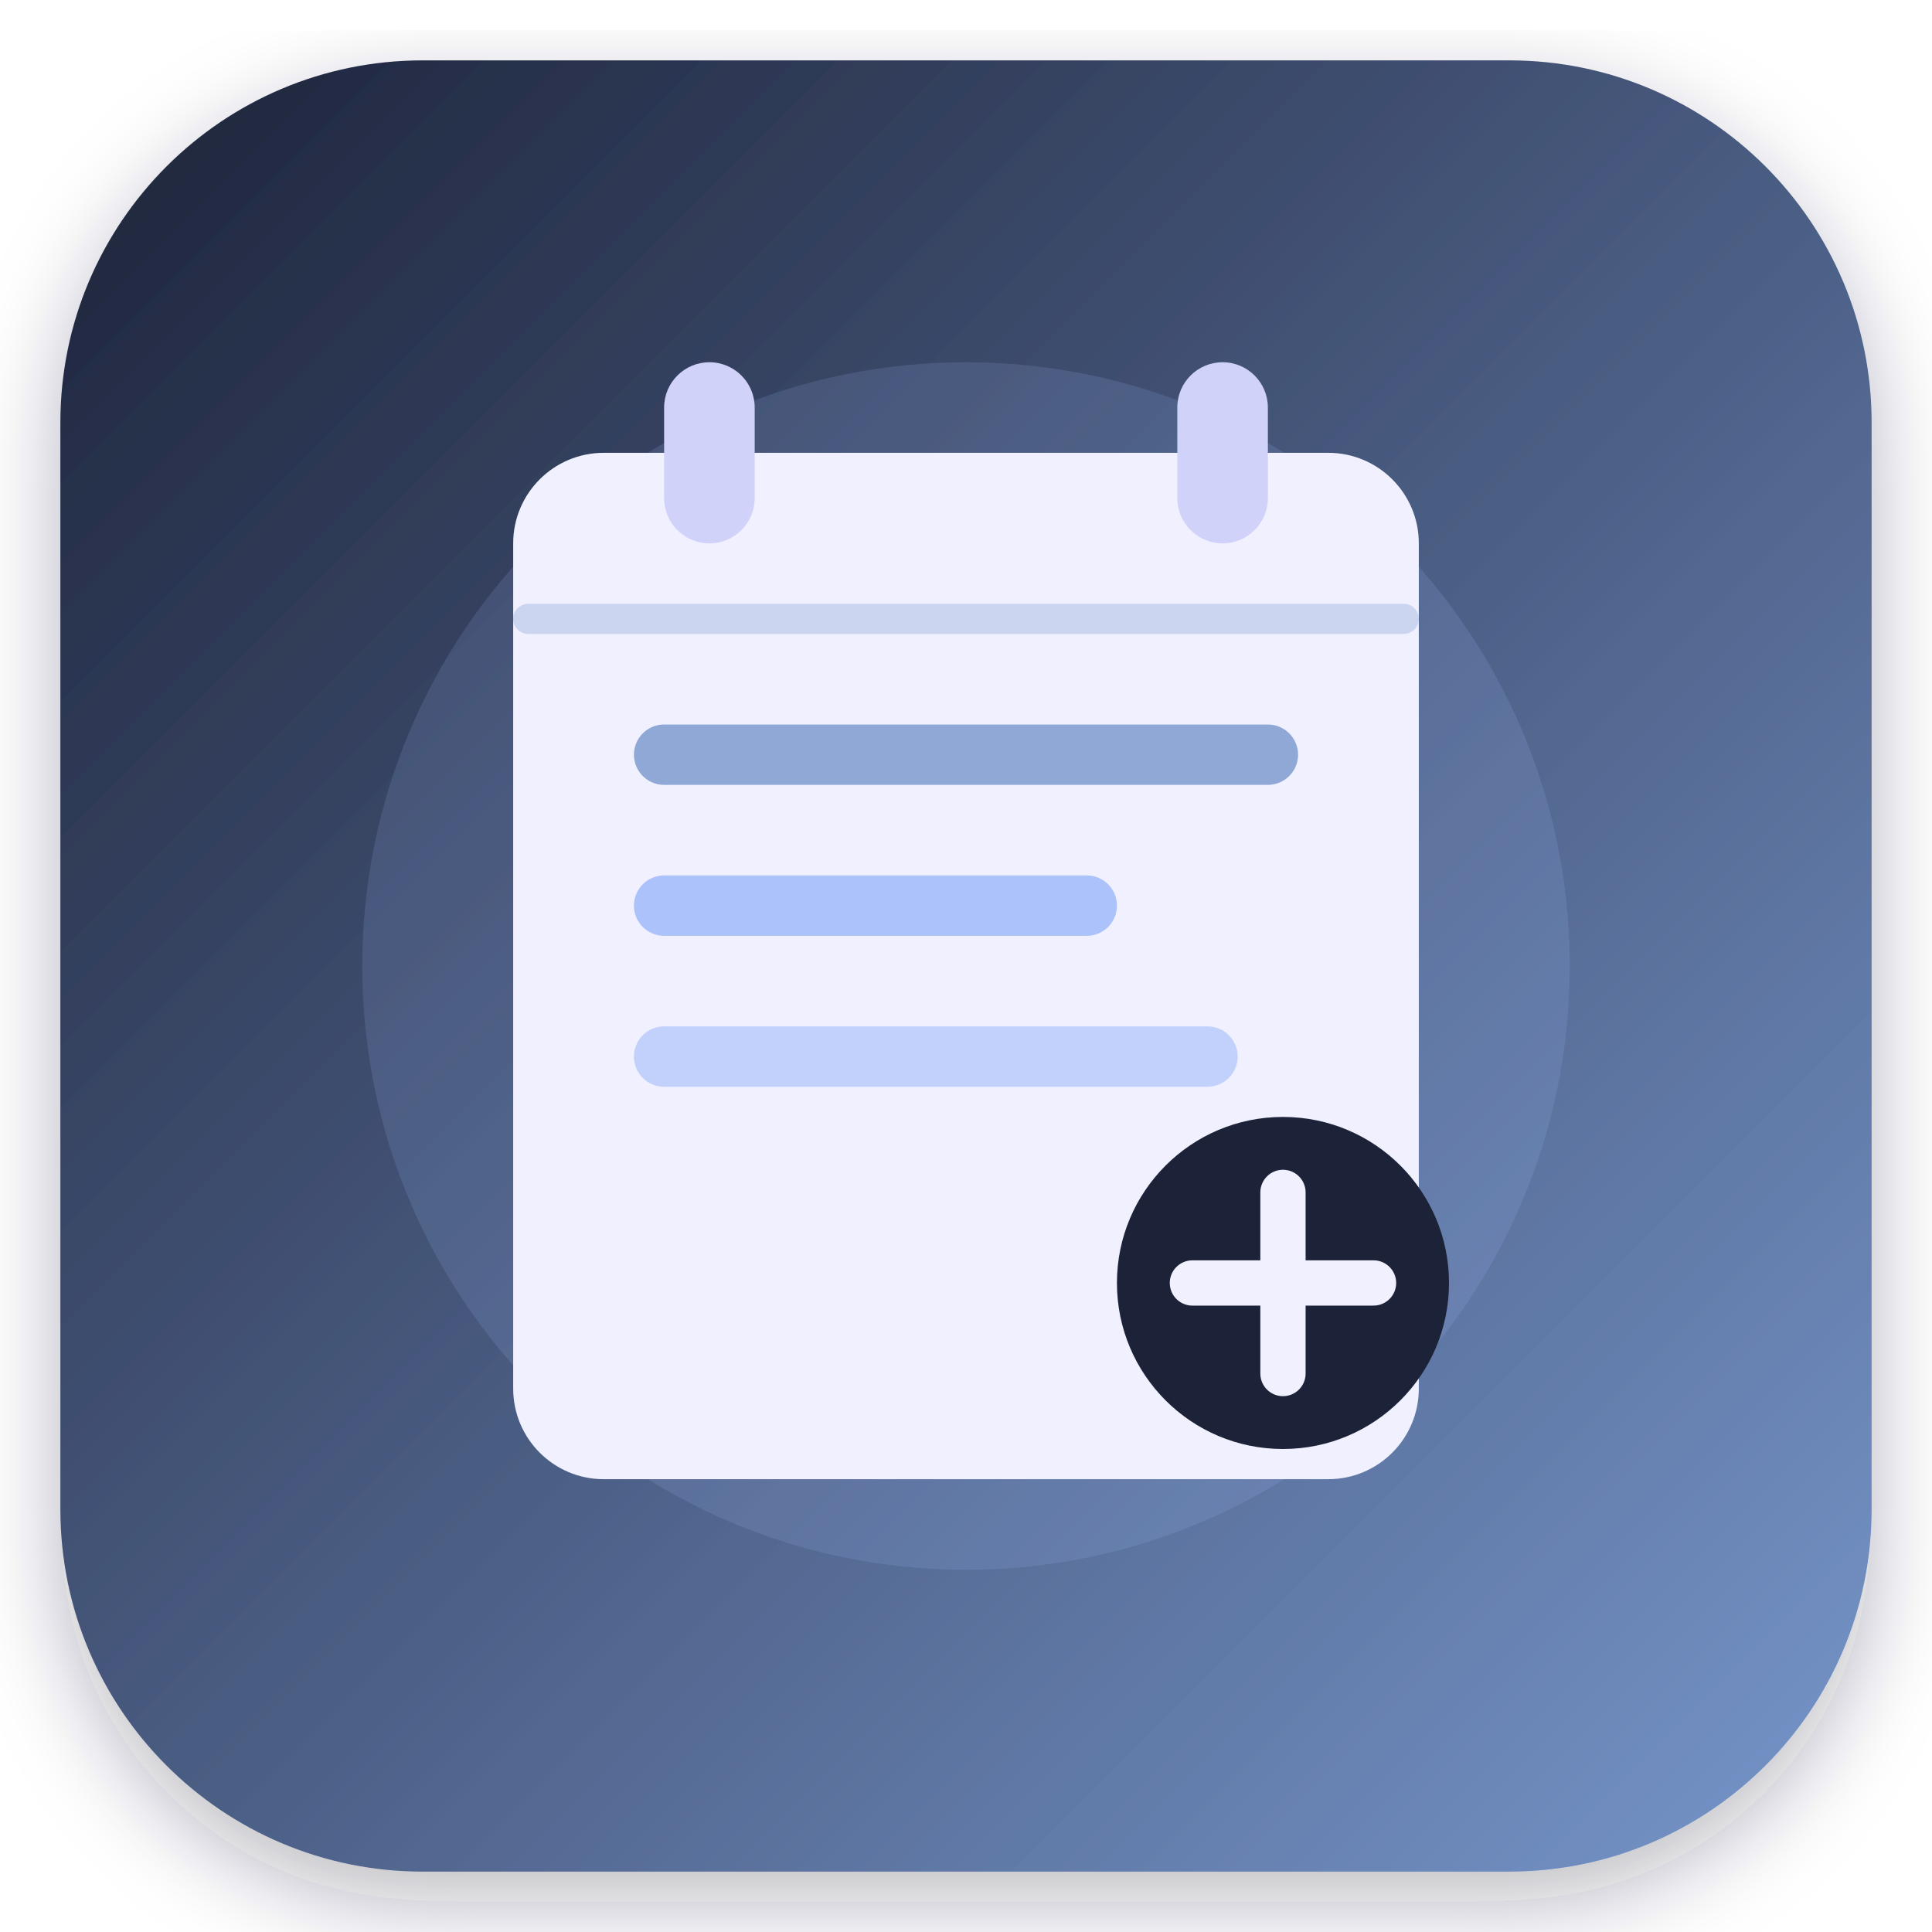
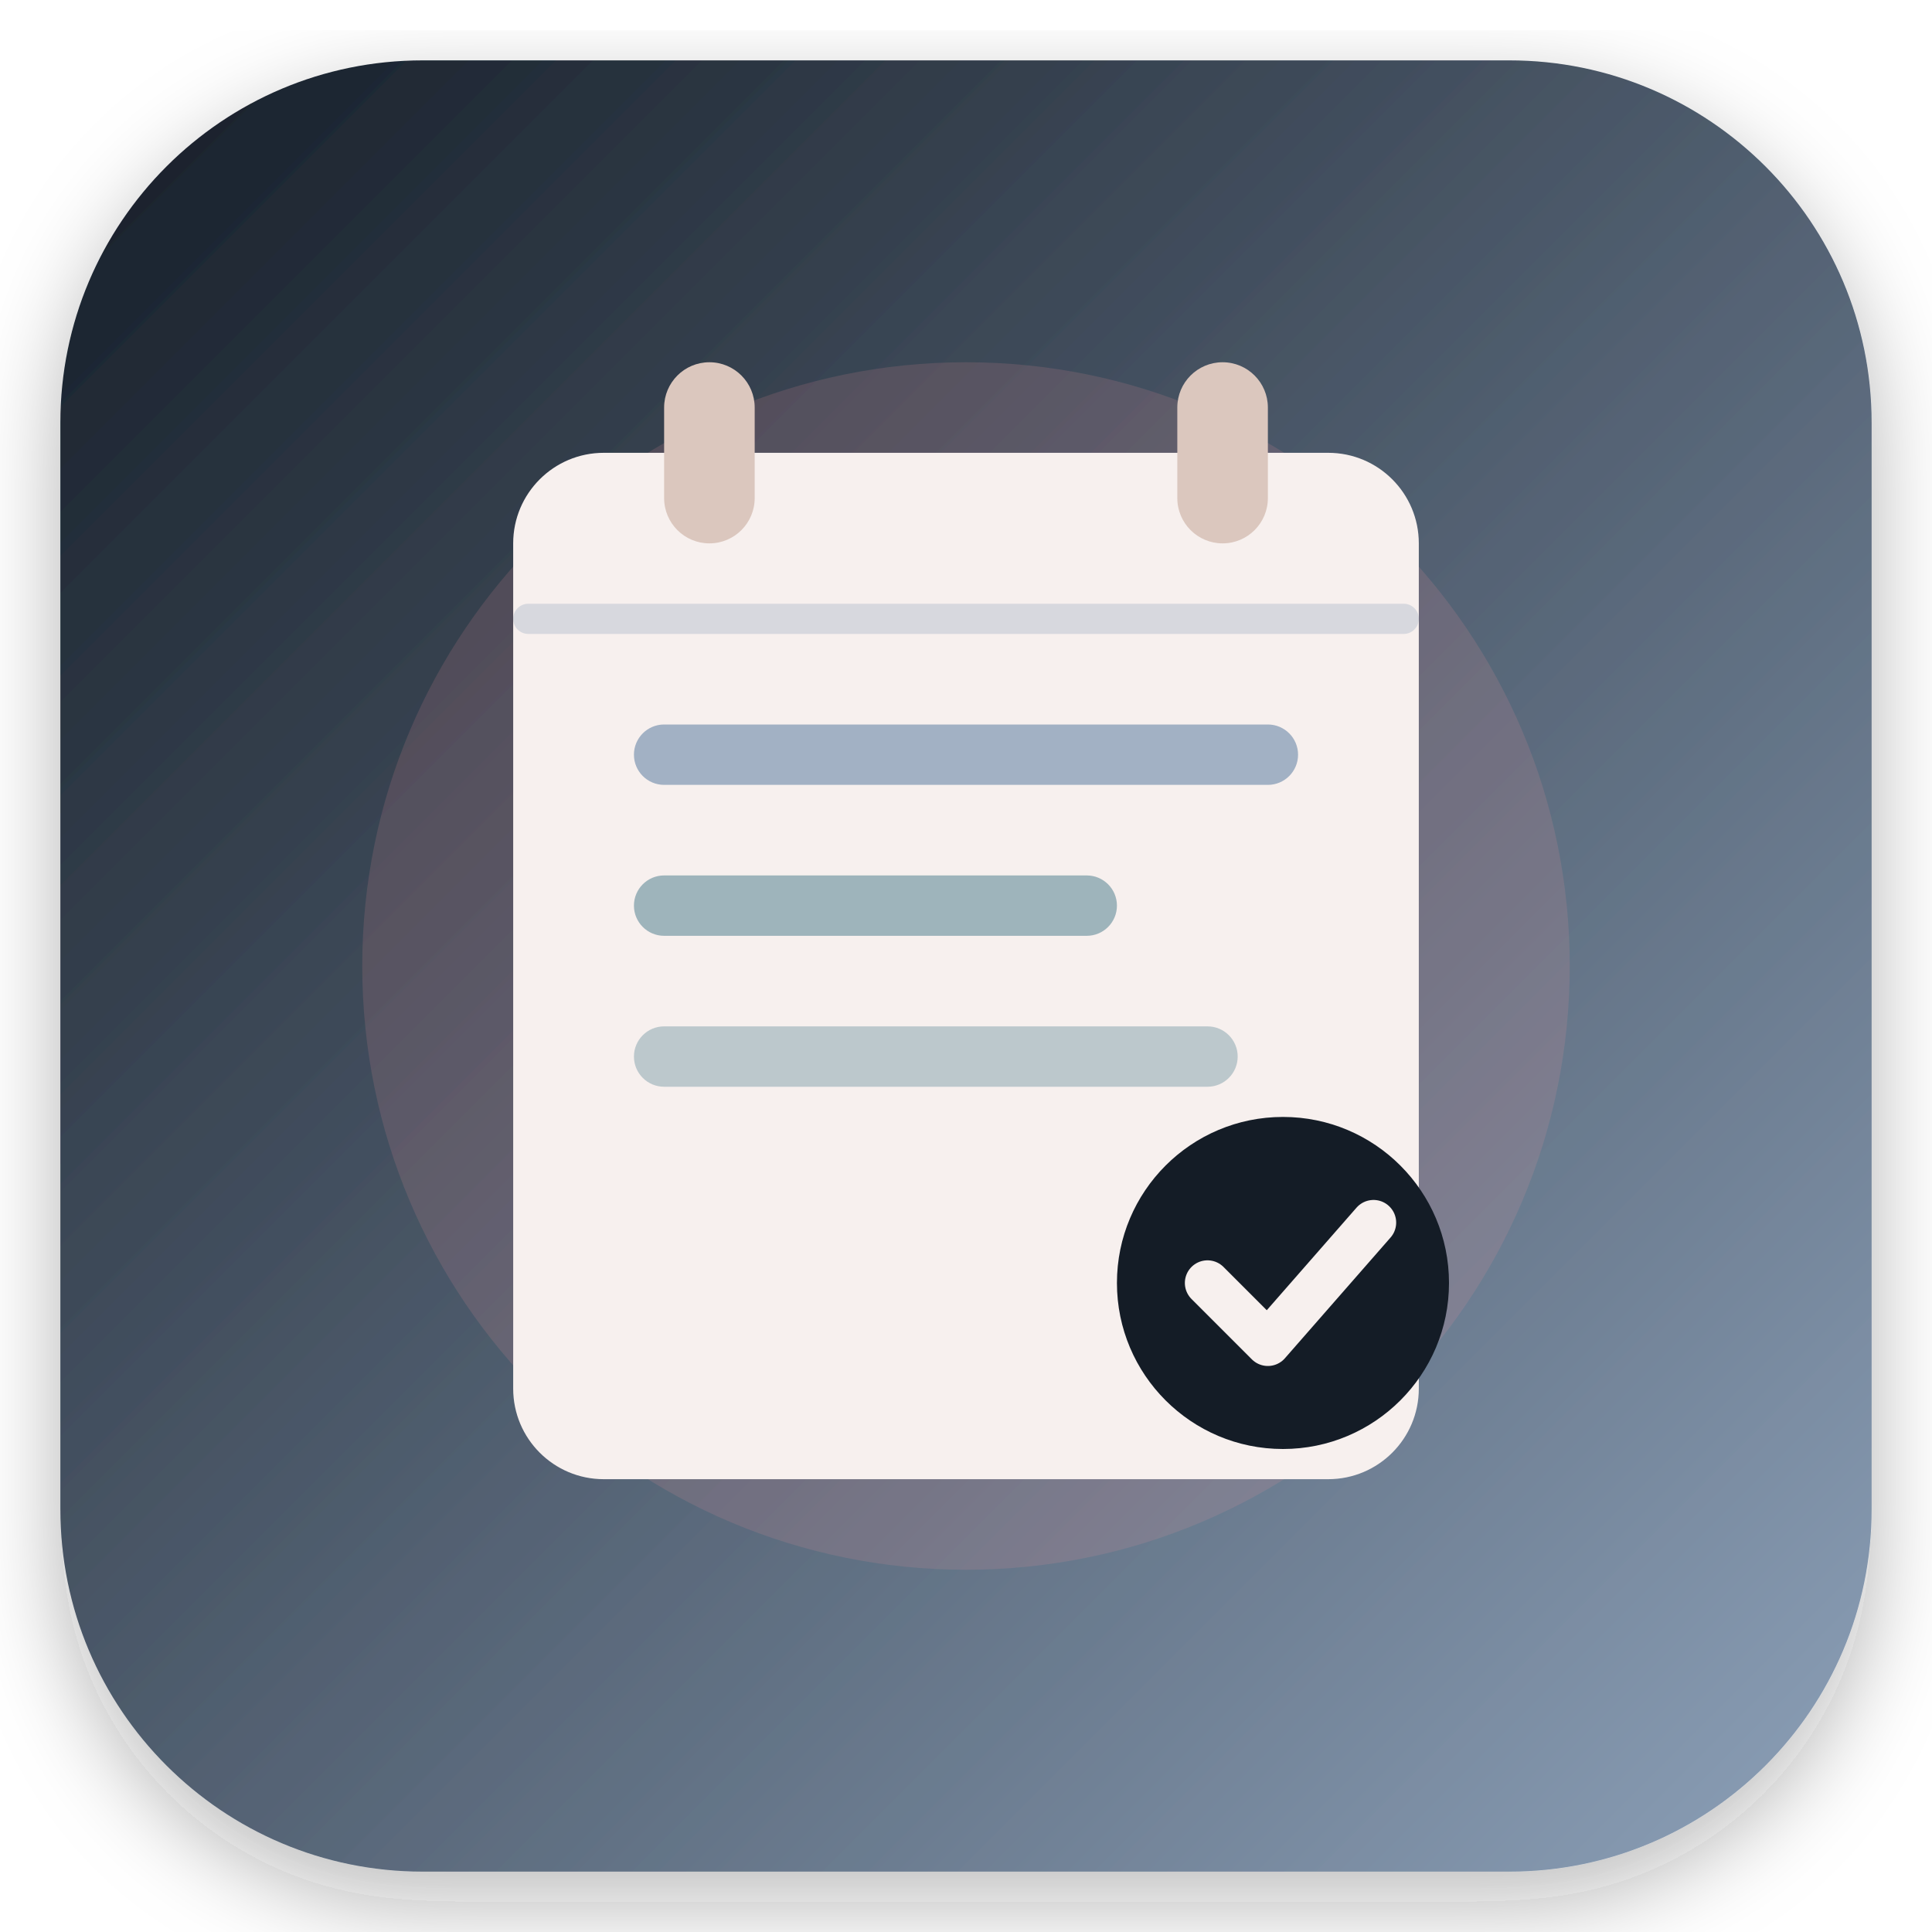
<svg xmlns="http://www.w3.org/2000/svg" viewBox="0 0 512 512" width="512" height="512">
  <defs>
    <linearGradient id="bgGrad" x1="0%" y1="0%" x2="100%" y2="100%">
-       <stop offset="0%" style="stop-color:#1c2238;stop-opacity:1" />
-       <stop offset="100%" style="stop-color:#7796cb;stop-opacity:1" />
+       <stop offset="0%" style="stop-color:#141c26;stop-opacity:1" />
+       <stop offset="100%" style="stop-color:#8da1b9;stop-opacity:1" />
    </linearGradient>
    <filter id="shadow" x="-10%" y="-10%" width="120%" height="120%">
-       <feDropShadow dx="0" dy="8" stdDeviation="12" flood-color="#1c2238" flood-opacity="0.3" />
+       <feDropShadow dx="0" dy="8" stdDeviation="12" flood-color="#141c26" flood-opacity="0.3" />
    </filter>
  </defs>
  <rect x="16" y="16" width="480" height="480" rx="96" ry="96" fill="url(#bgGrad)" filter="url(#shadow)" />
-   <circle cx="256" cy="256" r="160" fill="#a3bcf9" opacity="0.15" />
-   <rect x="136" y="120" width="240" height="272" rx="24" ry="24" fill="#f0f0ff" />
-   <rect x="176" y="96" width="24" height="48" rx="12" ry="12" fill="#d1d2f9" />
-   <rect x="312" y="96" width="24" height="48" rx="12" ry="12" fill="#d1d2f9" />
-   <rect x="168" y="192" width="176" height="16" rx="8" ry="8" fill="#7796cb" opacity="0.8" />
-   <rect x="168" y="232" width="128" height="16" rx="8" ry="8" fill="#a3bcf9" opacity="0.9" />
-   <rect x="168" y="272" width="160" height="16" rx="8" ry="8" fill="#a3bcf9" opacity="0.6" />
-   <circle cx="340" cy="340" r="44" fill="#1c2238" />
-   <path d="M340 316 L340 364 M316 340 L364 340" stroke="#f0f0ff" stroke-width="12" stroke-linecap="round" />
-   <rect x="136" y="160" width="240" height="8" rx="4" ry="4" fill="#7796cb" opacity="0.3" />
+   <circle cx="256" cy="256" r="160" fill="#ef959c" opacity="0.15" />
+   <rect x="136" y="120" width="240" height="272" rx="24" ry="24" fill="#f7f0ee" />
+   <rect x="176" y="96" width="24" height="48" rx="12" ry="12" fill="#dbc7be" />
+   <rect x="312" y="96" width="24" height="48" rx="12" ry="12" fill="#dbc7be" />
+   <rect x="168" y="192" width="176" height="16" rx="8" ry="8" fill="#8da1b9" opacity="0.8" />
+   <rect x="168" y="232" width="128" height="16" rx="8" ry="8" fill="#95adb6" opacity="0.9" />
+   <rect x="168" y="272" width="160" height="16" rx="8" ry="8" fill="#95adb6" opacity="0.6" />
+   <circle cx="340" cy="340" r="44" fill="#141c26" />
+   <path d="M320 340 L336 356 L364 324" stroke="#f7f0ee" stroke-width="12" stroke-linecap="round" stroke-linejoin="round" fill="none" />
+   <rect x="136" y="160" width="240" height="8" rx="4" ry="4" fill="#8da1b9" opacity="0.3" />
</svg>
